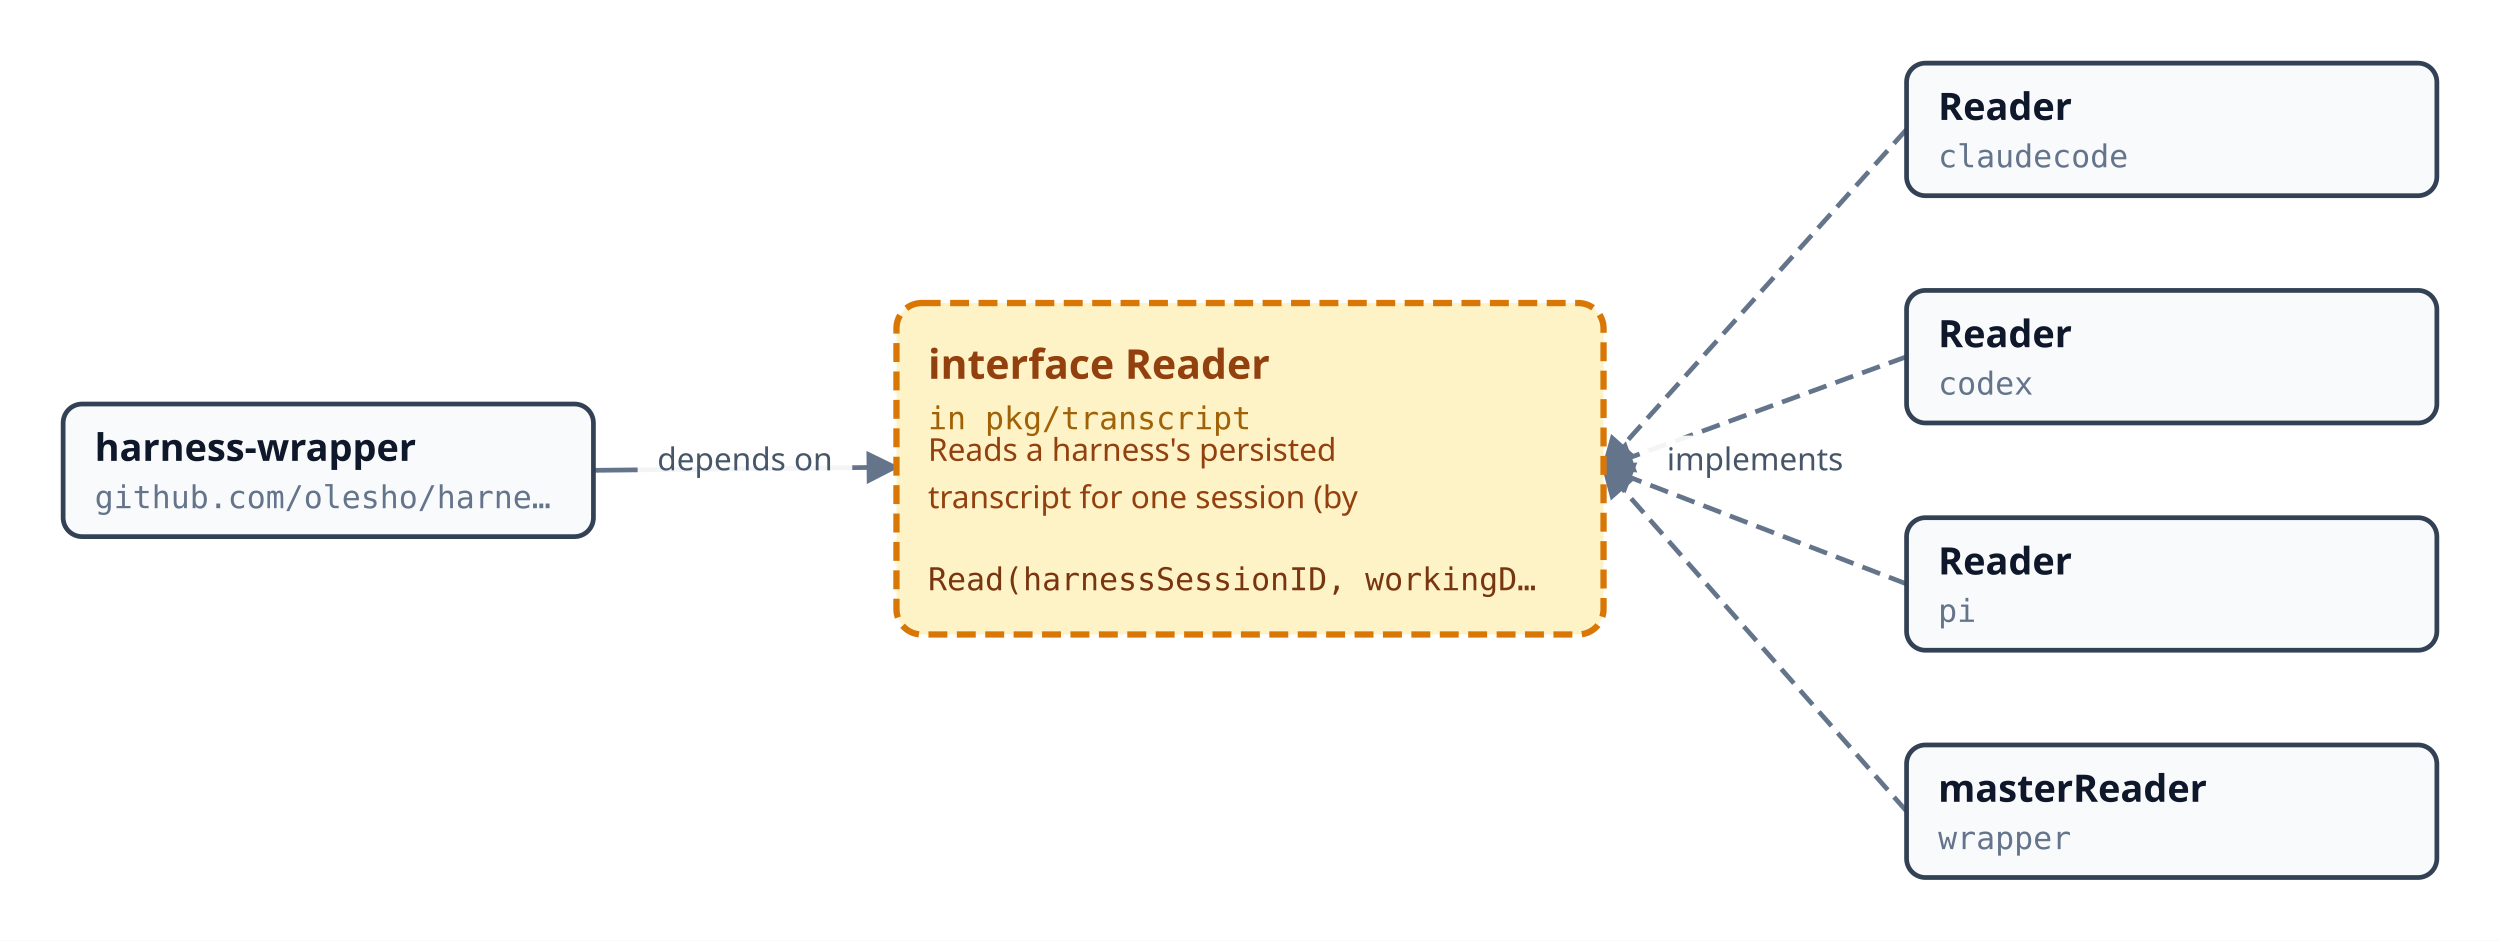
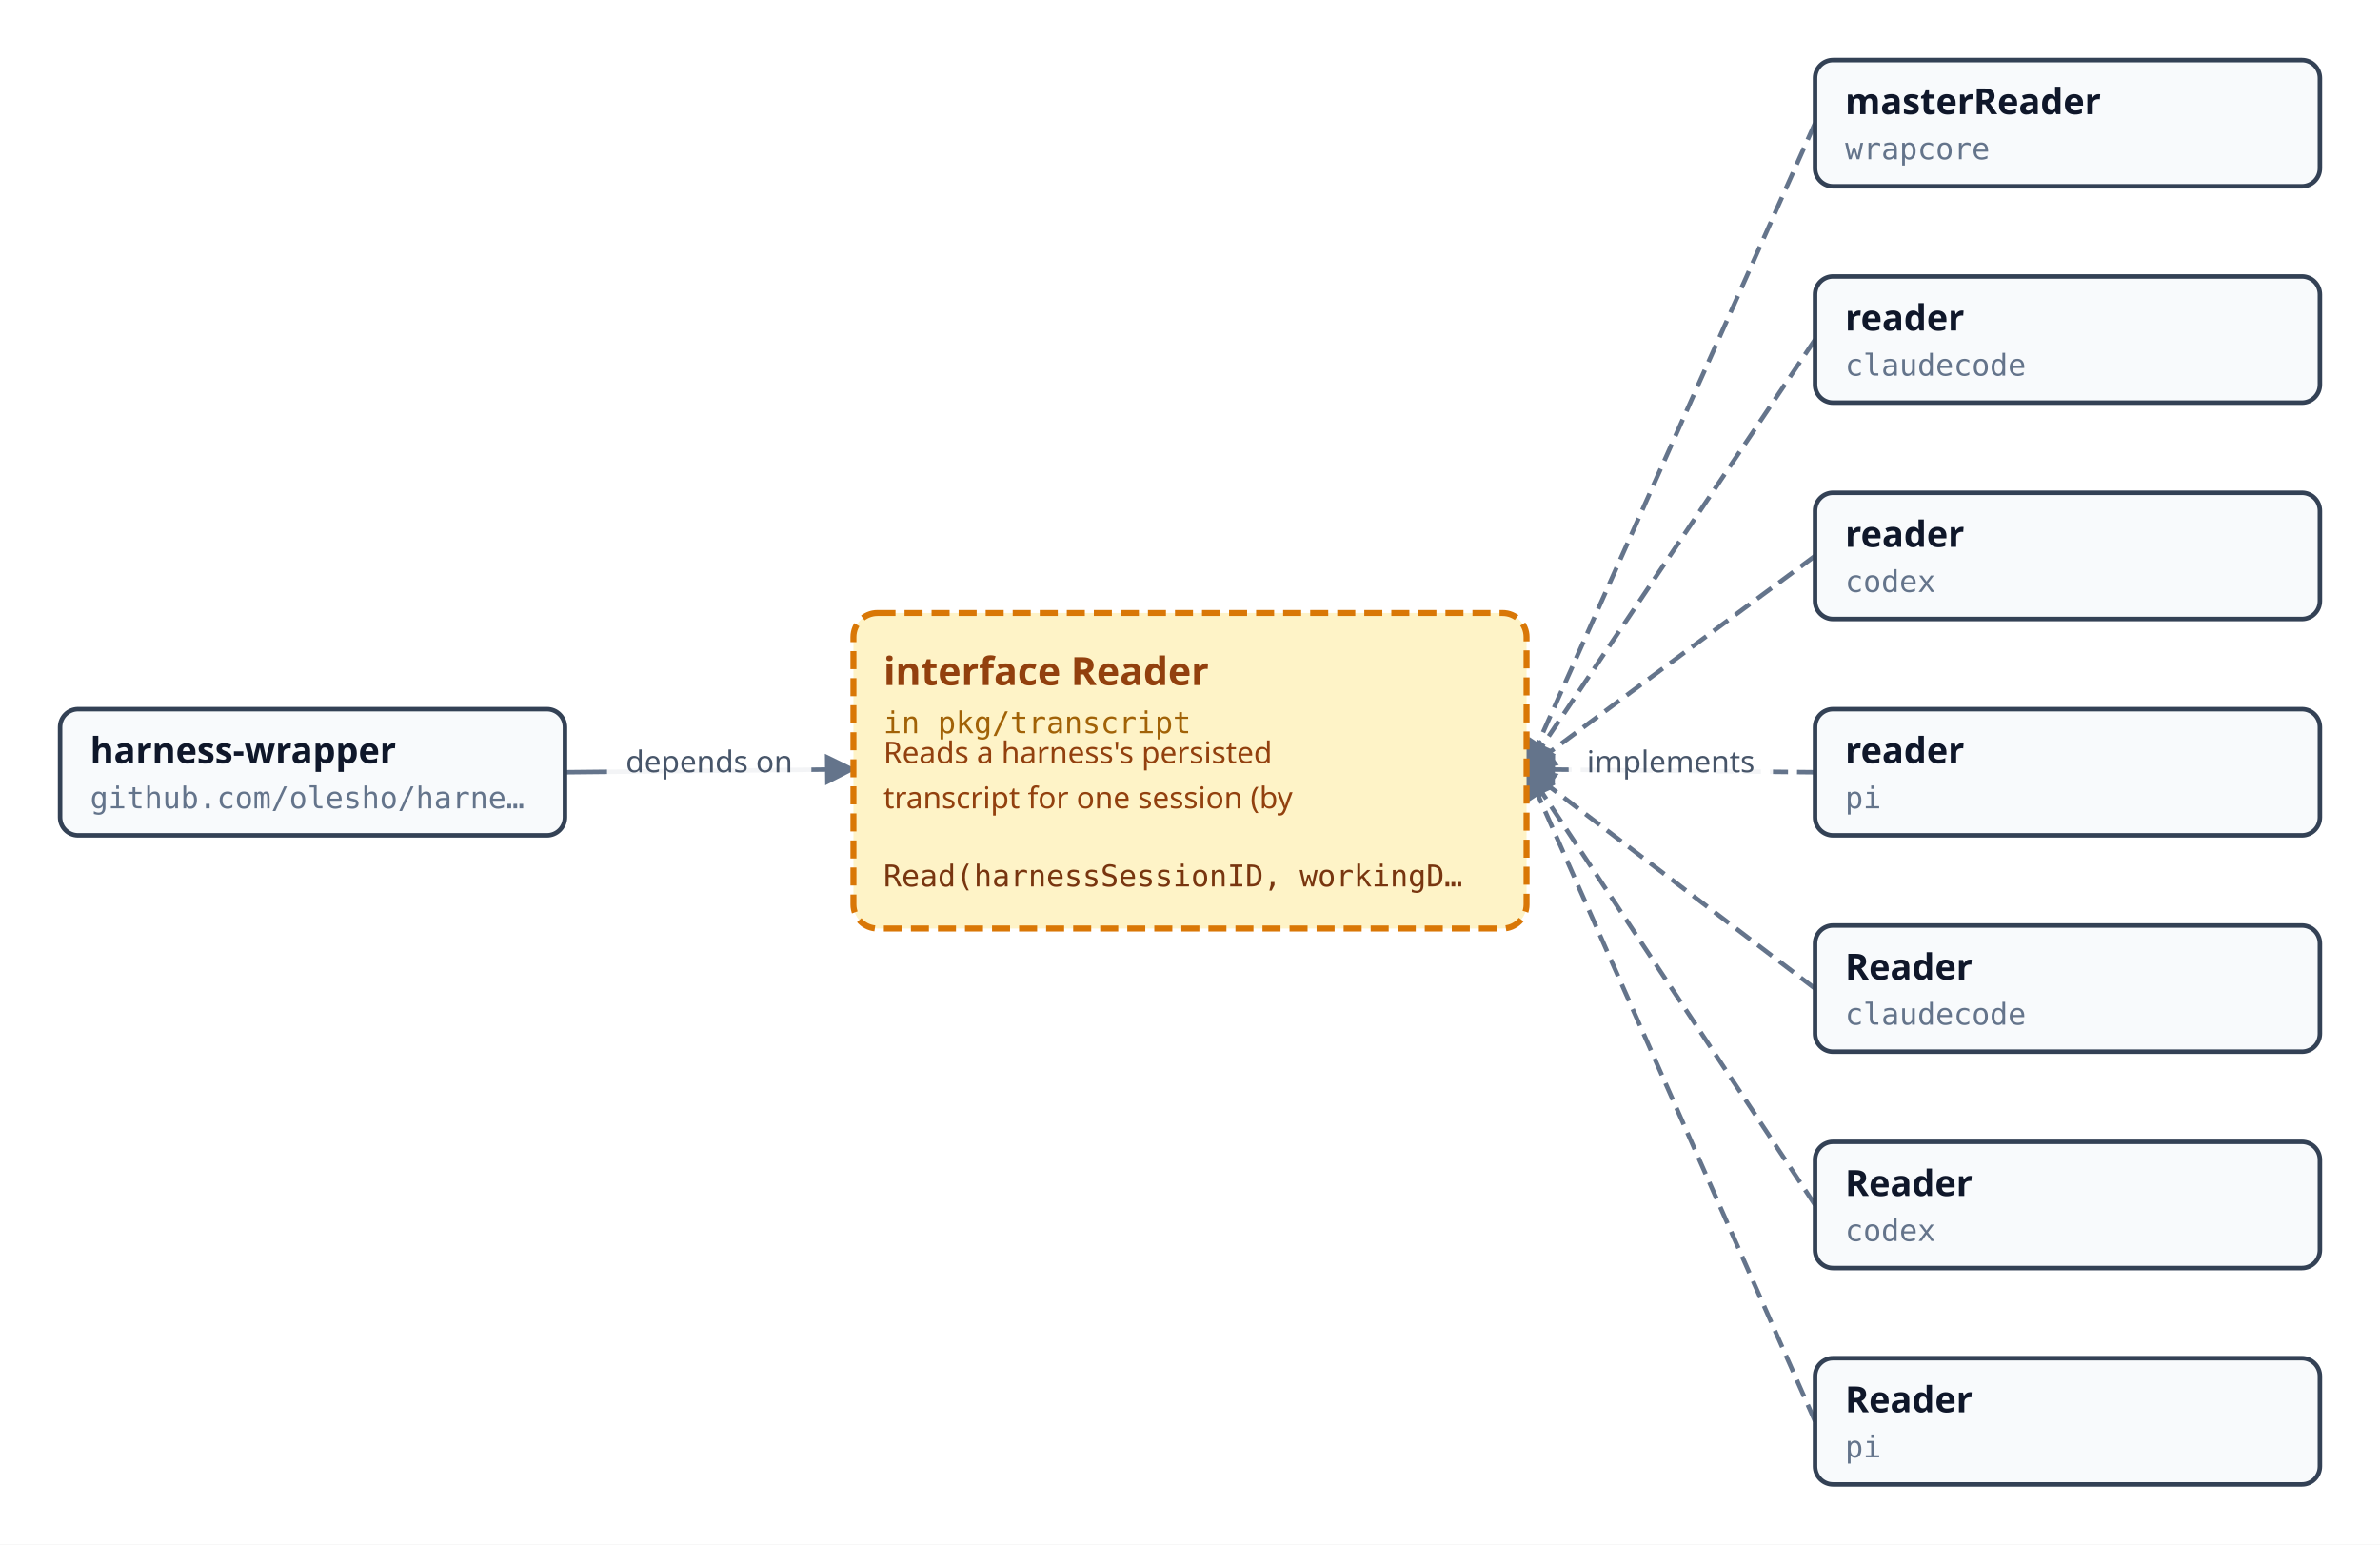
- <svg xmlns="http://www.w3.org/2000/svg" width="792" height="298" viewBox="0 0 792 298" font-family="ui-sans-serif, system-ui, sans-serif">
+ <svg xmlns="http://www.w3.org/2000/svg" width="792" height="514" viewBox="0 0 792 514" font-family="ui-sans-serif, system-ui, sans-serif">
  <defs>
    <marker id="arrow" viewBox="0 0 10 10" refX="9" refY="5" markerWidth="7" markerHeight="7" orient="auto-start-reverse">
      <path d="M0,0 L10,5 L0,10 z" fill="#64748b" />
    </marker>
  </defs>
  <rect width="100%" height="100%" fill="#ffffff" />
-   <line x1="188" y1="149" x2="284" y2="148" stroke="#64748b" stroke-width="1.5" marker-end="url(#arrow)" />
-   <g transform="translate(20,128)">
+   <line x1="188" y1="257" x2="284" y2="256" stroke="#64748b" stroke-width="1.5" marker-end="url(#arrow)" />
+   <g transform="translate(20,236)">
    <rect width="168" height="42" rx="6" fill="#f8fafc" stroke="#334155" stroke-width="1.5" />
    <text x="10" y="18" font-size="12" font-weight="700" fill="#0f172a">harness-wrapper</text>
    <text x="10" y="33" font-size="10" font-family="ui-monospace, monospace" fill="#64748b">github.com/olesho/harne…</text>
  </g>
-   <rect x="202" y="138" width="68" height="15" rx="3" fill="#ffffff" opacity="0.92" />
-   <text x="236" y="149" font-size="10" fill="#475569" text-anchor="middle">depends on</text>
-   <line x1="604" y1="41" x2="508" y2="148" stroke="#64748b" stroke-width="1.5" stroke-dasharray="6 3" marker-end="url(#arrow)" />
+   <rect x="202" y="246" width="68" height="15" rx="3" fill="#ffffff" opacity="0.92" />
+   <text x="236" y="257" font-size="10" fill="#475569" text-anchor="middle">depends on</text>
+   <line x1="604" y1="41" x2="508" y2="256" stroke="#64748b" stroke-width="1.5" stroke-dasharray="6 3" marker-end="url(#arrow)" />
  <g transform="translate(604,20)">
+     <rect width="168" height="42" rx="6" fill="#f8fafc" stroke="#334155" stroke-width="1.5" />
+     <text x="10" y="18" font-size="12" font-weight="700" fill="#0f172a">masterReader</text>
+     <text x="10" y="33" font-size="10" font-family="ui-monospace, monospace" fill="#64748b">wrapcore</text>
+   </g>
+   <line x1="604" y1="113" x2="508" y2="256" stroke="#64748b" stroke-width="1.5" stroke-dasharray="6 3" marker-end="url(#arrow)" />
+   <g transform="translate(604,92)">
+     <rect width="168" height="42" rx="6" fill="#f8fafc" stroke="#334155" stroke-width="1.5" />
+     <text x="10" y="18" font-size="12" font-weight="700" fill="#0f172a">reader</text>
+     <text x="10" y="33" font-size="10" font-family="ui-monospace, monospace" fill="#64748b">claudecode</text>
+   </g>
+   <line x1="604" y1="185" x2="508" y2="256" stroke="#64748b" stroke-width="1.5" stroke-dasharray="6 3" marker-end="url(#arrow)" />
+   <g transform="translate(604,164)">
+     <rect width="168" height="42" rx="6" fill="#f8fafc" stroke="#334155" stroke-width="1.5" />
+     <text x="10" y="18" font-size="12" font-weight="700" fill="#0f172a">reader</text>
+     <text x="10" y="33" font-size="10" font-family="ui-monospace, monospace" fill="#64748b">codex</text>
+   </g>
+   <line x1="604" y1="257" x2="508" y2="256" stroke="#64748b" stroke-width="1.5" stroke-dasharray="6 3" marker-end="url(#arrow)" />
+   <g transform="translate(604,236)">
+     <rect width="168" height="42" rx="6" fill="#f8fafc" stroke="#334155" stroke-width="1.5" />
+     <text x="10" y="18" font-size="12" font-weight="700" fill="#0f172a">reader</text>
+     <text x="10" y="33" font-size="10" font-family="ui-monospace, monospace" fill="#64748b">pi</text>
+   </g>
+   <line x1="604" y1="329" x2="508" y2="256" stroke="#64748b" stroke-width="1.5" stroke-dasharray="6 3" marker-end="url(#arrow)" />
+   <g transform="translate(604,308)">
    <rect width="168" height="42" rx="6" fill="#f8fafc" stroke="#334155" stroke-width="1.5" />
    <text x="10" y="18" font-size="12" font-weight="700" fill="#0f172a">Reader</text>
    <text x="10" y="33" font-size="10" font-family="ui-monospace, monospace" fill="#64748b">claudecode</text>
  </g>
-   <line x1="604" y1="113" x2="508" y2="148" stroke="#64748b" stroke-width="1.5" stroke-dasharray="6 3" marker-end="url(#arrow)" />
-   <g transform="translate(604,92)">
+   <line x1="604" y1="401" x2="508" y2="256" stroke="#64748b" stroke-width="1.5" stroke-dasharray="6 3" marker-end="url(#arrow)" />
+   <g transform="translate(604,380)">
    <rect width="168" height="42" rx="6" fill="#f8fafc" stroke="#334155" stroke-width="1.5" />
    <text x="10" y="18" font-size="12" font-weight="700" fill="#0f172a">Reader</text>
    <text x="10" y="33" font-size="10" font-family="ui-monospace, monospace" fill="#64748b">codex</text>
  </g>
-   <line x1="604" y1="185" x2="508" y2="148" stroke="#64748b" stroke-width="1.5" stroke-dasharray="6 3" marker-end="url(#arrow)" />
-   <g transform="translate(604,164)">
+   <line x1="604" y1="473" x2="508" y2="256" stroke="#64748b" stroke-width="1.5" stroke-dasharray="6 3" marker-end="url(#arrow)" />
+   <g transform="translate(604,452)">
    <rect width="168" height="42" rx="6" fill="#f8fafc" stroke="#334155" stroke-width="1.5" />
    <text x="10" y="18" font-size="12" font-weight="700" fill="#0f172a">Reader</text>
    <text x="10" y="33" font-size="10" font-family="ui-monospace, monospace" fill="#64748b">pi</text>
  </g>
-   <line x1="604" y1="257" x2="508" y2="148" stroke="#64748b" stroke-width="1.5" stroke-dasharray="6 3" marker-end="url(#arrow)" />
-   <g transform="translate(604,236)">
-     <rect width="168" height="42" rx="6" fill="#f8fafc" stroke="#334155" stroke-width="1.5" />
-     <text x="10" y="18" font-size="12" font-weight="700" fill="#0f172a">masterReader</text>
-     <text x="10" y="33" font-size="10" font-family="ui-monospace, monospace" fill="#64748b">wrapper</text>
-   </g>
-   <rect x="522" y="138" width="68" height="15" rx="3" fill="#ffffff" opacity="0.92" />
-   <text x="556" y="149" font-size="10" fill="#475569" text-anchor="middle">implements</text>
-   <g transform="translate(284,96)">
+   <rect x="522" y="246" width="68" height="15" rx="3" fill="#ffffff" opacity="0.92" />
+   <text x="556" y="257" font-size="10" fill="#475569" text-anchor="middle">implements</text>
+   <g transform="translate(284,204)">
    <rect width="224" height="105" rx="8" fill="#fef3c7" stroke="#d97706" stroke-width="2" stroke-dasharray="6 3" />
    <text x="10" y="24" font-size="13" font-weight="700" fill="#92400e">interface Reader</text>
    <text x="10" y="40" font-size="10" font-family="ui-monospace, monospace" fill="#a16207">in pkg/transcript</text>
    <text x="10" y="50" font-size="10" fill="#92400e">Reads a harness's persisted</text>
    <text x="10" y="65" font-size="10" fill="#92400e">transcript for one session (by</text>
    <text x="10" y="91" font-size="10" font-family="ui-monospace, monospace" fill="#78350f">Read(harnessSessionID, workingD…</text>
  </g>
</svg>
